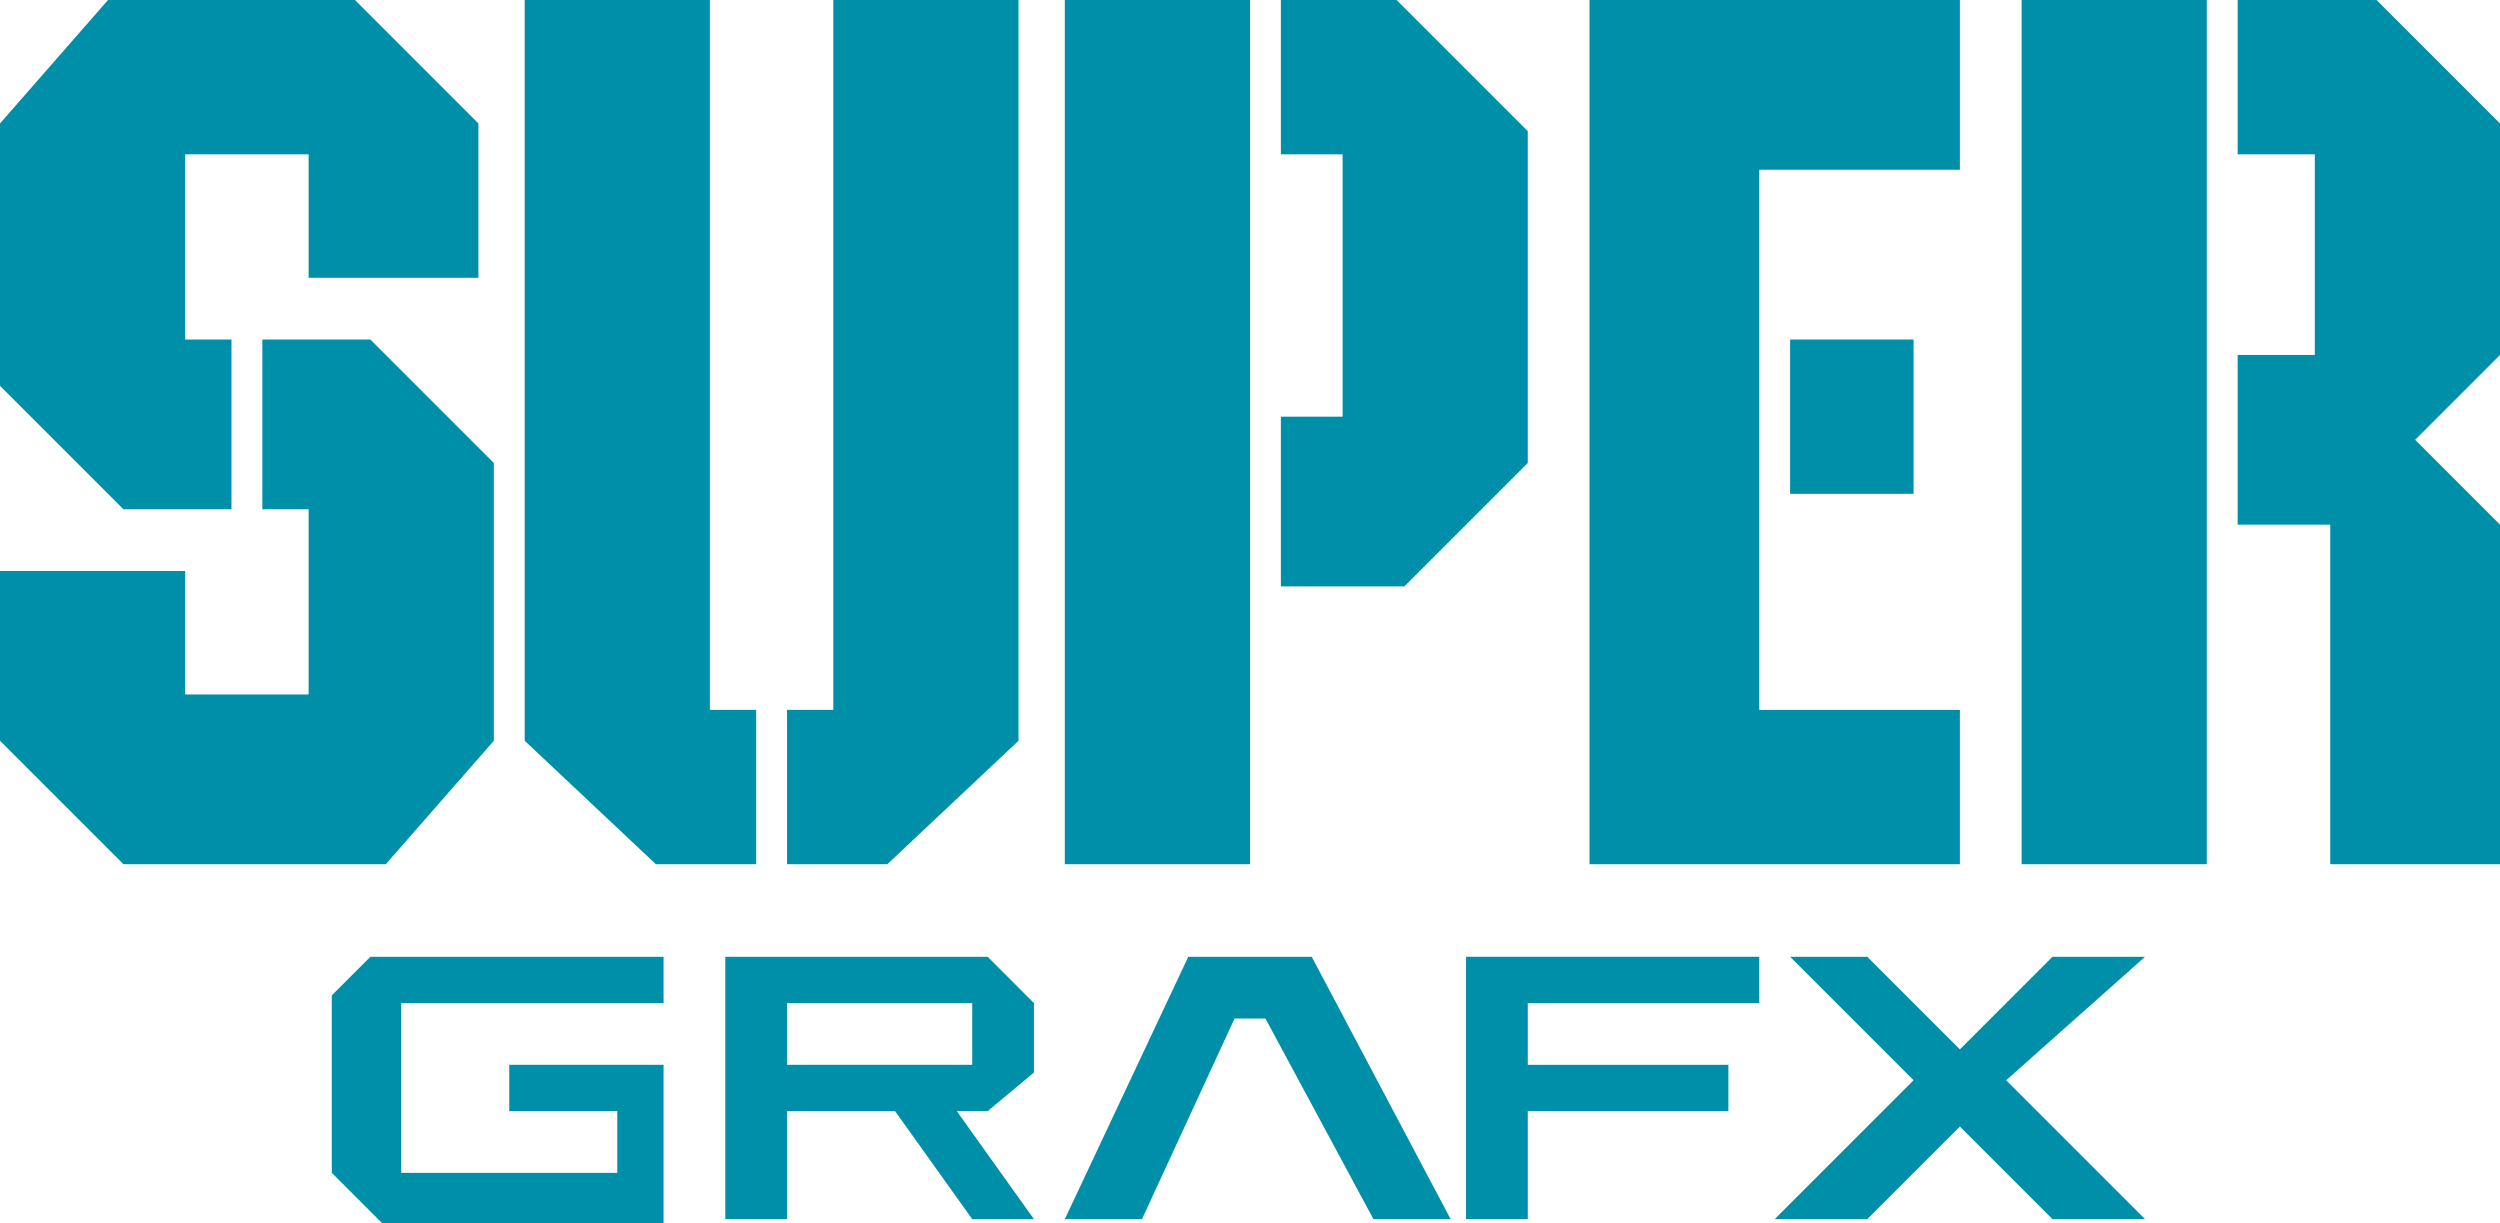
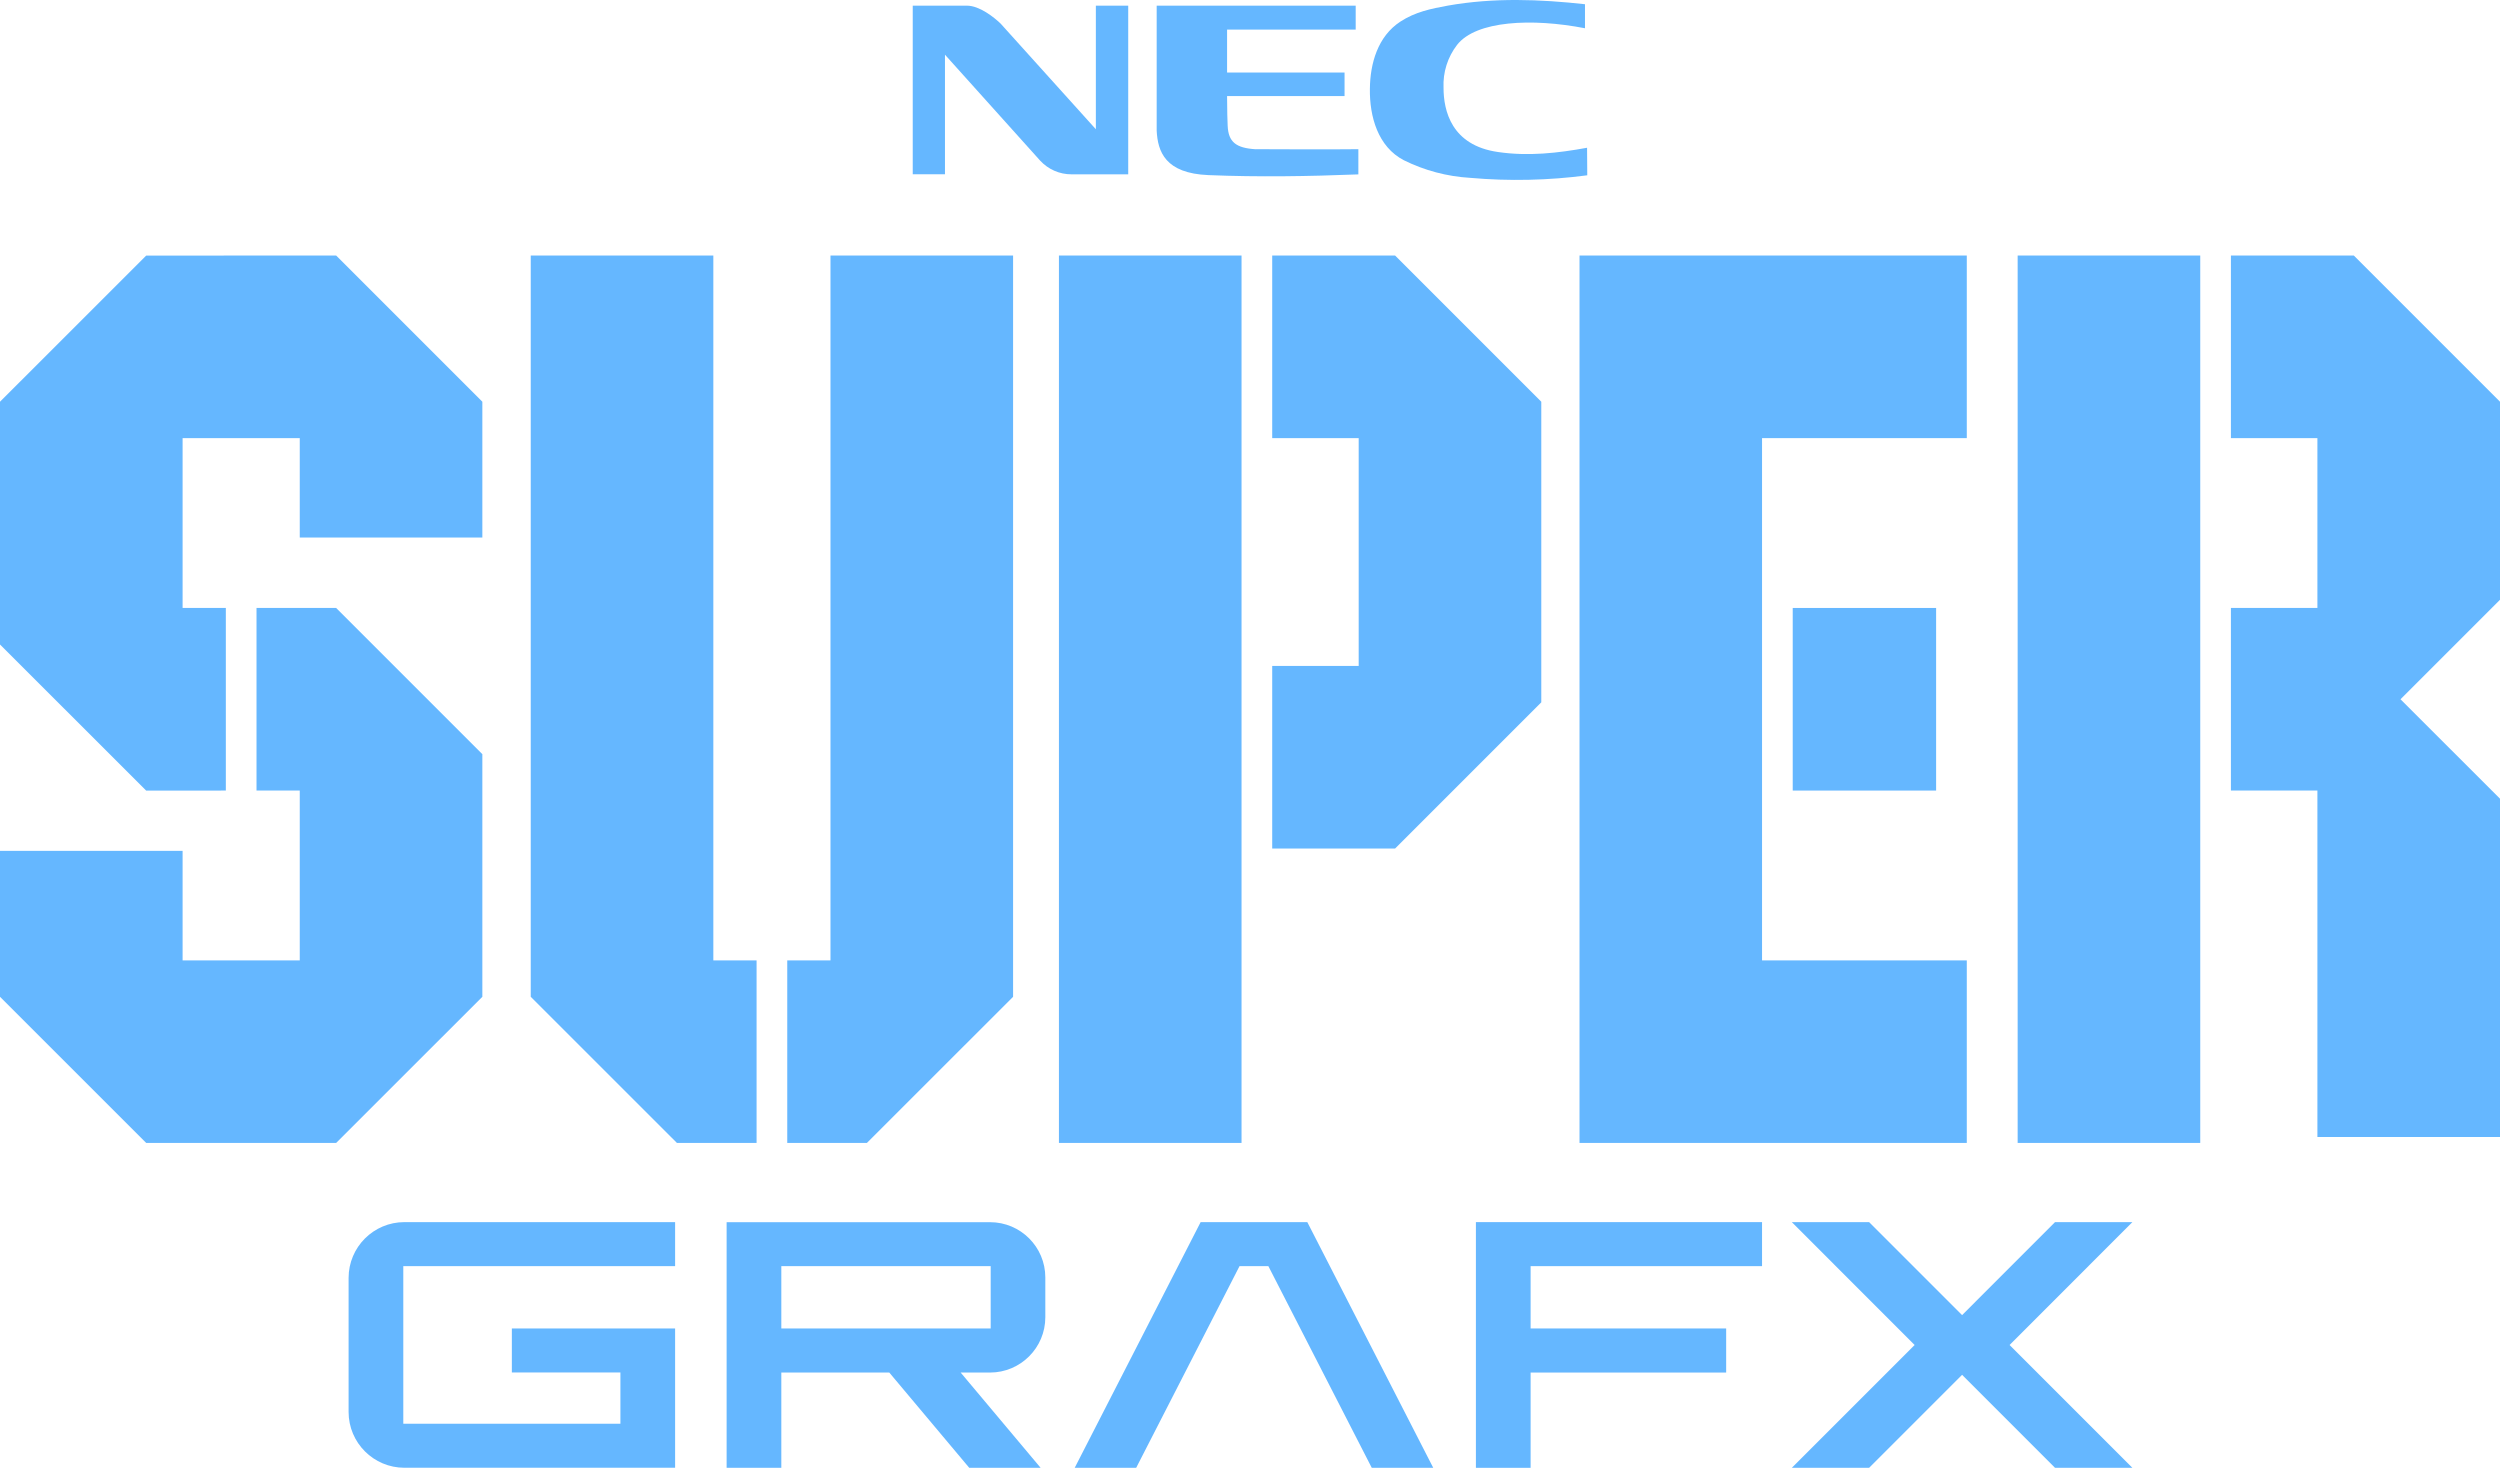
- <svg xmlns="http://www.w3.org/2000/svg" version="1.2" baseProfile="tiny" id="svg2" x="0px" y="0px" width="316.575px" height="154.868px" viewBox="122.277 6.458 316.575 154.868" xml:space="preserve">
-   <g id="layer1">
- </g>
-   <g id="layer5">
- </g>
-   <polygon fill="#008FA9" points="167.223,6.458 135.956,6.458 122.277,22.092 122.277,55.313 137.91,70.946 151.589,70.946   151.589,49.45 145.727,49.45 145.727,26 161.36,26 161.36,41.634 182.856,41.634 182.856,22.092 " />
-   <polygon fill="#008FA9" points="137.91,115.892 171.131,115.892 184.81,100.259 184.81,65.084 169.177,49.45 155.498,49.45   155.498,70.946 161.36,70.946 161.36,94.396 145.727,94.396 145.727,78.762 122.277,78.762 122.277,100.259 " />
-   <polygon fill="#008FA9" points="188.718,100.259 205.329,115.892 218.031,115.892 218.031,96.351 212.168,96.351 212.168,6.458   188.718,6.458 " />
-   <polygon fill="#008FA9" points="251.251,100.259 234.642,115.892 221.939,115.892 221.939,96.351 227.801,96.351 227.801,6.458   251.251,6.458 " />
-   <polygon fill="#008FA9" points="284.473,6.458 284.473,26 292.289,26 292.289,59.221 284.473,59.221 284.473,80.717 300.105,80.717   315.739,65.084 315.739,23.069 299.129,6.458 " />
-   <rect x="257.114" y="6.458" fill="#008FA9" width="23.45" height="109.433" />
-   <polygon fill="#008FA9" points="345.051,27.955 370.456,27.955 370.456,6.458 323.556,6.458 323.556,115.892 370.456,115.892   370.456,96.351 345.051,96.351 " />
-   <rect x="348.96" y="49.45" fill="#008FA9" width="15.634" height="19.542" />
-   <polygon fill="#008FA9" points="405.631,6.458 423.219,6.458 438.852,22.092 438.852,51.404 428.104,62.152 438.852,72.9   438.852,115.892 417.355,115.892 417.355,72.9 405.631,72.9 405.631,51.404 415.401,51.404 415.401,26 405.631,26 " />
-   <rect x="378.273" y="6.458" fill="#008FA9" width="23.448" height="109.433" />
-   <polygon fill="#008FA9" points="169.177,127.616 164.291,132.502 164.291,154.976 170.642,161.326 206.306,161.326 206.306,141.296   186.765,141.296 186.765,147.159 200.443,147.159 200.443,154.976 173.085,154.976 173.085,133.479 206.306,133.479   206.306,127.616 " />
-   <g>
-     <path fill="#008FA9" d="M253.206,142.273v-8.794l-5.862-5.863h-33.221v33.221h7.816v-13.678h13.679l9.771,13.678h7.817   l-9.771-13.678h3.909L253.206,142.273z M245.389,141.296h-23.45v-7.816h23.45V141.296z" />
-   </g>
-   <polygon fill="#008FA9" points="257.114,160.837 272.748,127.616 288.381,127.616 305.969,160.837 296.197,160.837 282.519,135.434   278.61,135.434 266.885,160.837 " />
-   <polygon fill="#008FA9" points="307.922,127.616 307.922,160.837 315.739,160.837 315.739,147.159 341.143,147.159 341.143,141.296   315.739,141.296 315.739,133.479 345.051,133.479 345.051,127.616 " />
-   <polygon fill="#008FA9" points="348.96,127.616 364.594,143.25 347.006,160.837 358.73,160.837 370.456,149.112 382.181,160.837   393.905,160.837 376.318,143.25 393.905,127.616 382.181,127.616 370.456,139.342 358.73,127.616 " />
+ <svg xmlns="http://www.w3.org/2000/svg" id="Layer_1" data-name="Layer 1" viewBox="0 0 3839 2253.99">
+   <path d="M1401.6,8.7h83.3c19.1,0,41.6,17.8,51.7,27.6l146.2,162.2V8.7h49.7v259h-87a65.085,65.085,0,0,1-48.3-21.1L1451.1,84V267.6h-49.5Z" transform="translate(0 -0.01022)" style="fill:#65b7ff" />
+   <path d="M2437.4,269.2a820.964,820.964,0,0,1-180,3.9,264.492,264.492,0,0,1-101.6-27c-40-20.7-52.8-67.3-52.2-109.6.4-39,12-80.6,46.8-103.3,22.8-14.9,47.2-19.9,73.1-24.6,70.7-12.5,141.4-9.7,210.4-2.1V43.4C2352.6,27.6,2266.7,31.6,2237.5,68.9a100.417,100.417,0,0,0-20.8,65.9c0,35.1,12,88.3,83.3,98.6,46.5,6.9,92.5,1.7,137.1-6.5Z" transform="translate(0 -0.01022)" style="fill:#65b7ff" />
+   <path d="M1928.2,229.1c7.2,0,119.1.6,157.7,0v38.7c-77.6,3-152,4.3-230.3,1.1-66.3-2.7-77.8-36.1-79.4-68.3V8.7h305.6V45.5h-197.5v65.9h180.4v36.1h-180.4c0,19.5.6,41.6.9,45.6,1.1,25,12.7,34.3,43.3,36.1" transform="translate(0 -0.01022)" style="fill:#65b7ff" />
+   <polygon points="516.2 392.39 224.5 392.49 0 616.89 0 989.69 224.5 1214.09 346.8 1213.99 346.8 933.59 280.4 933.59 280.4 672.79 460.3 672.79 460.3 825.39 740.7 825.39 740.7 616.89 516.2 392.39" style="fill:#65b7ff" />
+   <polygon points="393.9 933.59 393.9 1213.99 460.3 1213.99 460.3 1474.79 280.4 1474.79 280.4 1306.59 0 1306.59 0 1530.69 224.5 1755.09 516.2 1755.09 740.7 1530.69 740.7 1158.09 516.2 933.59 393.9 933.59" style="fill:#65b7ff" />
+   <polygon points="1161.8 1474.79 1095.4 1474.79 1095.4 392.39 815 392.39 815 1530.69 1039.5 1755.09 1161.8 1755.09 1161.8 1474.79" style="fill:#65b7ff" />
+   <polygon points="1275.3 392.39 1275.3 1474.79 1208.9 1474.79 1208.9 1755.09 1331.2 1755.09 1555.7 1530.69 1555.7 392.39 1275.3 392.39" style="fill:#65b7ff" />
+   <polygon points="3378.7 933.59 3378.7 672.79 3378.7 392.39 3378.7 392.39 3098.3 392.39 3098.3 1755.09 3378.7 1755.09 3378.7 1701.79 3378.7 1213.99 3378.7 933.59" style="fill:#65b7ff" />
+   <polygon points="3614.5 392.39 3561.9 392.39 3523.4 392.39 3425.8 392.39 3425.8 672.79 3558.6 672.79 3558.6 795.19 3558.6 894.19 3558.6 933.59 3425.8 933.59 3425.8 1213.99 3558.6 1213.99 3558.6 1258.49 3558.6 1354.19 3558.6 1745.99 3839 1745.99 3839 1351.19 3839 1258.49 3839 1226.49 3686.2 1073.79 3839 920.99 3839 894.19 3839 796.39 3839 677.99 3839 640.09 3839 616.89 3614.5 392.39" style="fill:#65b7ff" />
+   <rect x="2752.9" y="933.59" width="220.2" height="280.4" style="fill:#65b7ff" />
+   <polygon points="3020.2 392.39 2705.8 392.39 2705.8 392.39 2425.5 392.39 2425.5 1755.09 2646.7 1755.09 2646.7 1755.09 3020.2 1755.09 3020.2 1474.79 2705.8 1474.79 2705.8 1368.59 2705.8 1213.99 2705.8 933.59 2705.8 880.89 2705.8 672.79 3020.2 672.79 3020.2 392.39" style="fill:#65b7ff" />
+   <polygon points="2142.3 392.39 1953.6 392.39 1953.6 672.79 2086.4 672.79 2086.4 1022.59 1953.6 1022.59 1953.6 1302.99 2142.3 1302.99 2366.8 1078.49 2366.8 616.89 2142.3 392.39" style="fill:#65b7ff" />
+   <polygon points="1906.5 1302.99 1906.5 1022.59 1906.5 672.79 1906.5 392.39 1626.1 392.39 1626.1 1755.09 1906.5 1755.09 1906.5 1302.99" style="fill:#65b7ff" />
+   <path d="M1605.2,2022.7v-61a84.886,84.886,0,0,0-84.9-84.9h-404.5V2254h84V2107.7H1365.6L1488.4,2254H1598L1475.2,2107.7h45.1A84.971,84.971,0,0,0,1605.2,2022.7ZM1199.8,2040v-95.7h321.5V2040Z" transform="translate(0 -0.01022)" style="fill:#65b7ff" />
+   <path d="M1036.7,1944.3v-67.6H621A85.739,85.739,0,0,0,535.3,1962.4V2168.2A85.739,85.739,0,0,0,621,2253.9H1036.7V2040H786v67.6H952.7v78.7H619.3v-242Z" transform="translate(0 -0.01022)" style="fill:#65b7ff" />
+   <polygon points="2705.8 1944.29 2705.8 1876.69 2350.4 1876.69 2266.4 1876.69 2266.4 1944.29 2266.4 2253.99 2350.4 2253.99 2350.4 2107.69 2650.7 2107.69 2650.7 2039.99 2350.4 2039.99 2350.4 1944.29 2705.8 1944.29" style="fill:#65b7ff" />
+   <polygon points="3274.5 1876.69 3155.7 1876.69 3013 2019.49 2870.2 1876.69 2751.5 1876.69 2940.1 2065.39 2751.5 2253.99 2870.2 2253.99 3013 2111.19 3155.7 2253.99 3274.5 2253.99 3085.9 2065.39 3274.5 1876.69" style="fill:#65b7ff" />
+   <polygon points="2106.5 2253.99 2200.9 2253.99 2007.5 1876.69 1843.7 1876.69 1650.3 2253.99 1744.7 2253.99 1903.4 1944.29 1947.7 1944.29 2106.5 2253.99" style="fill:#65b7ff" />
</svg>
